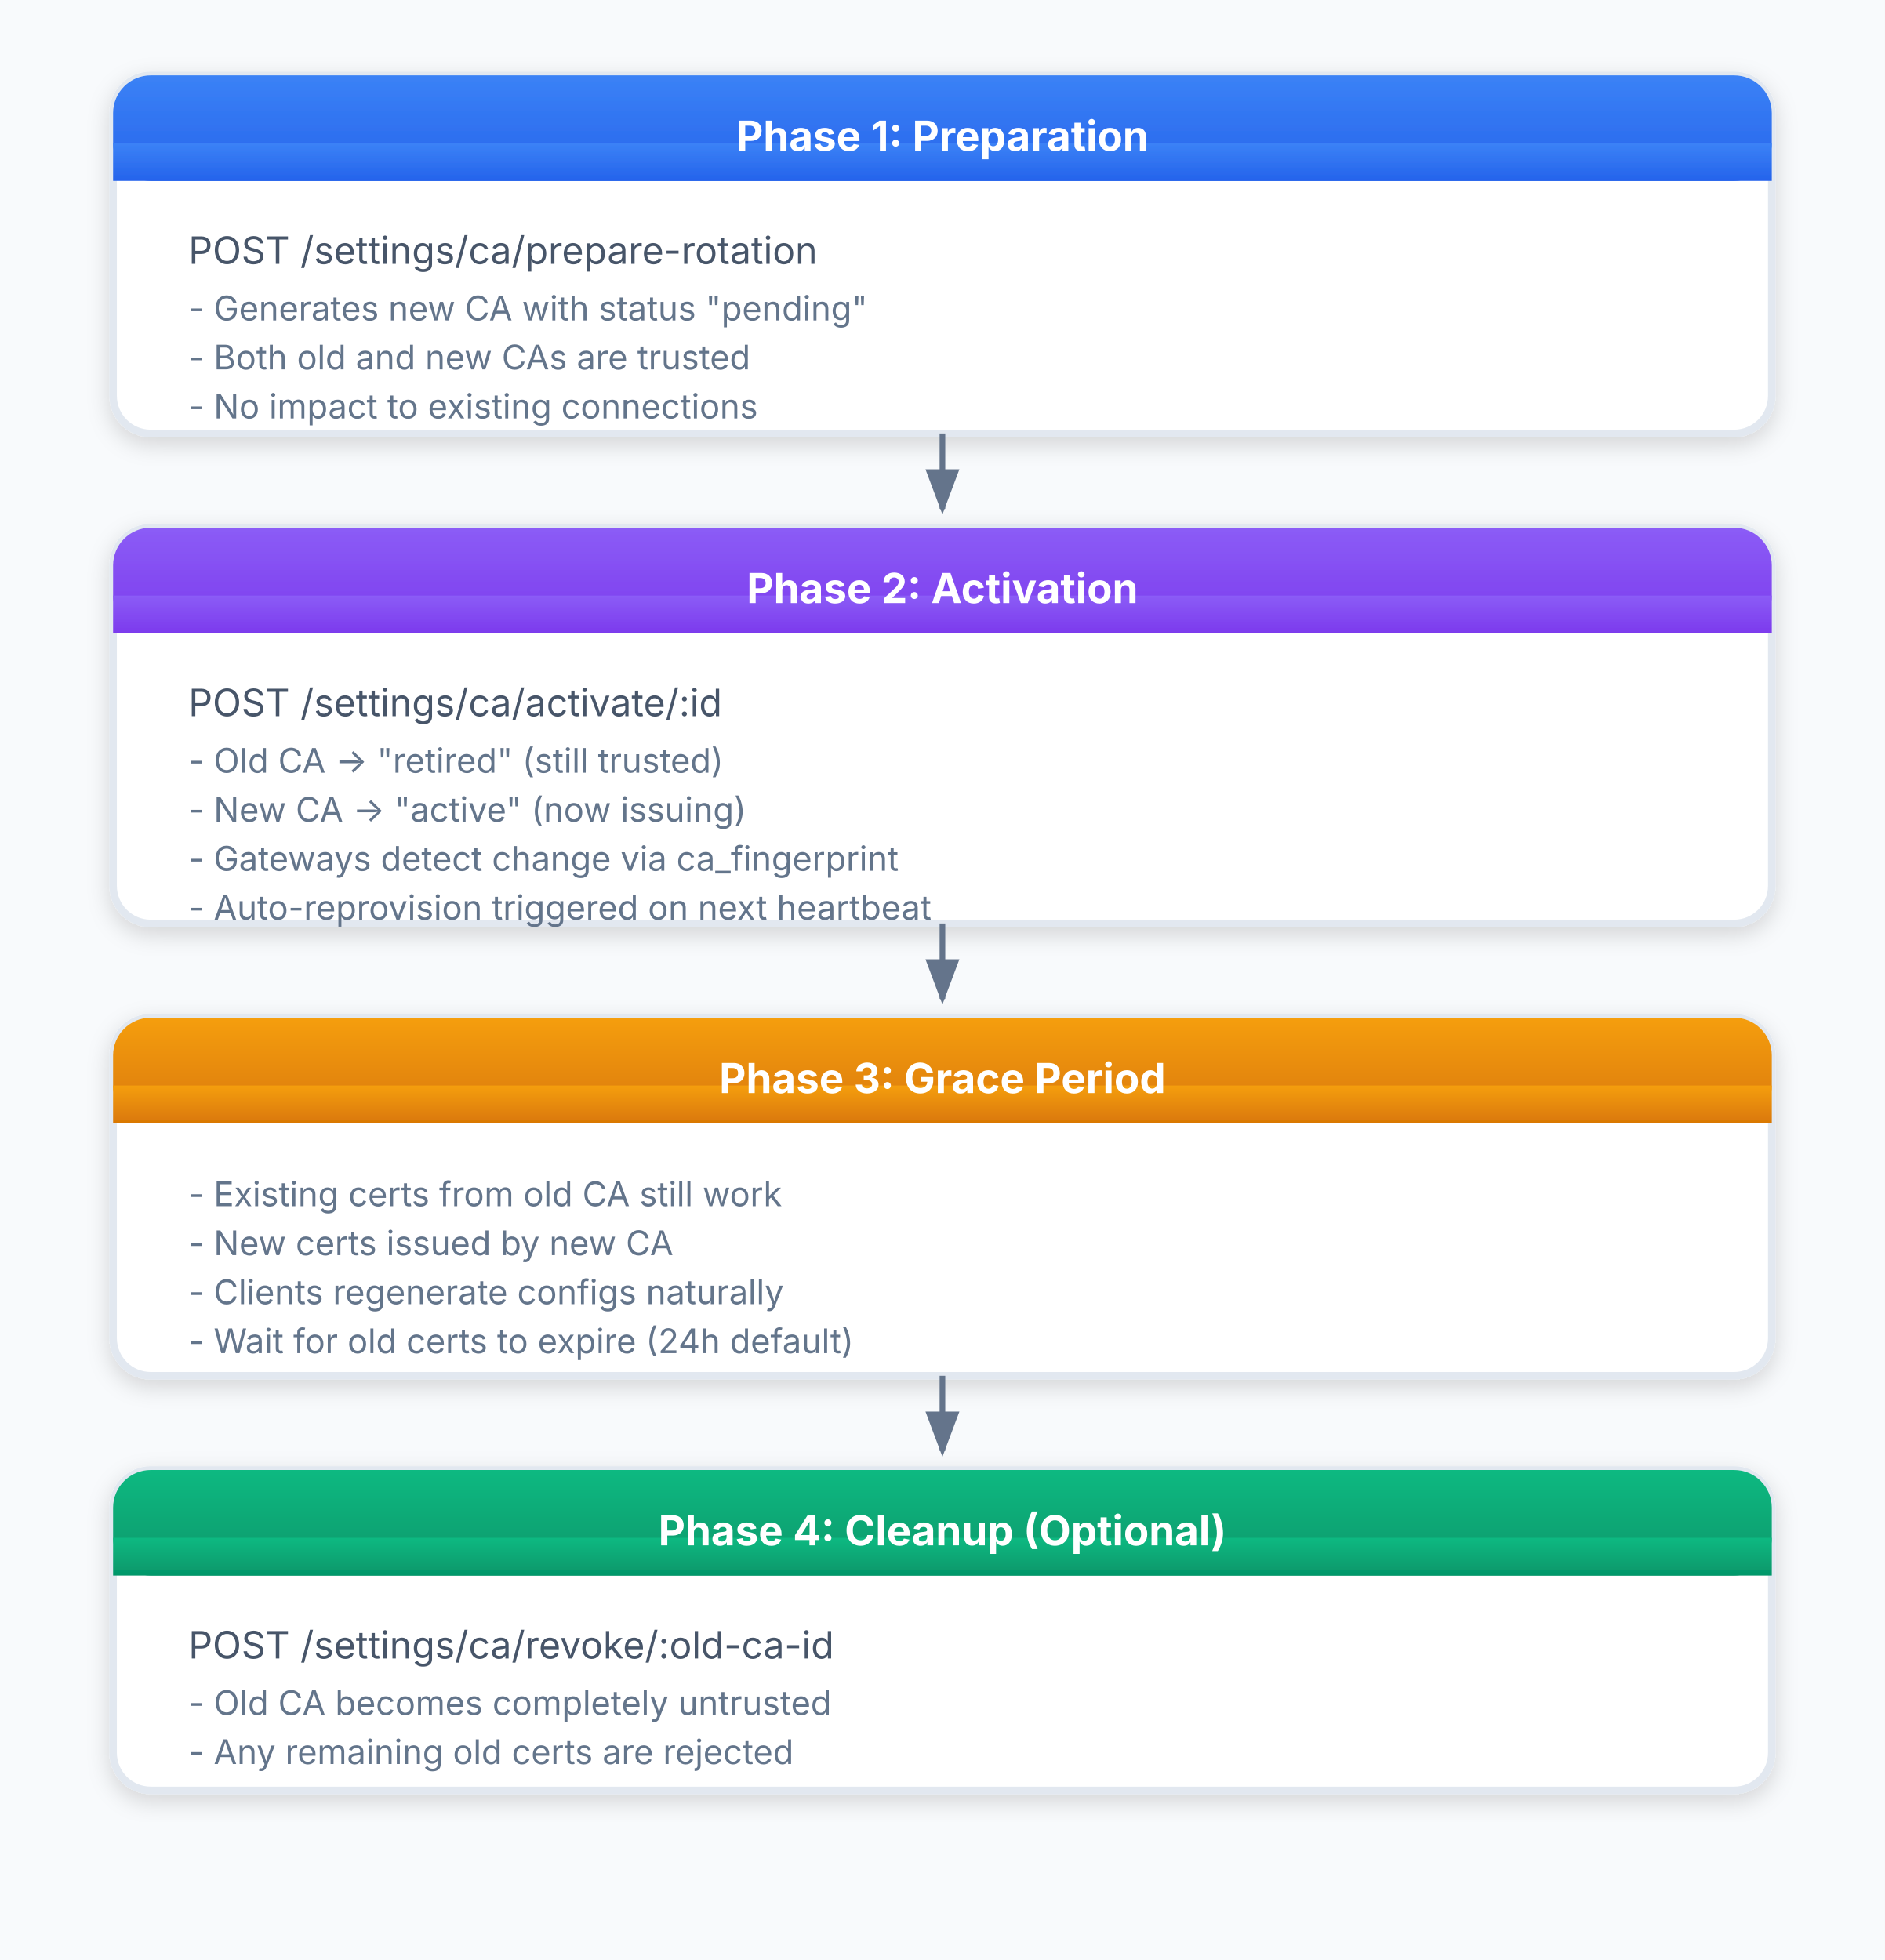
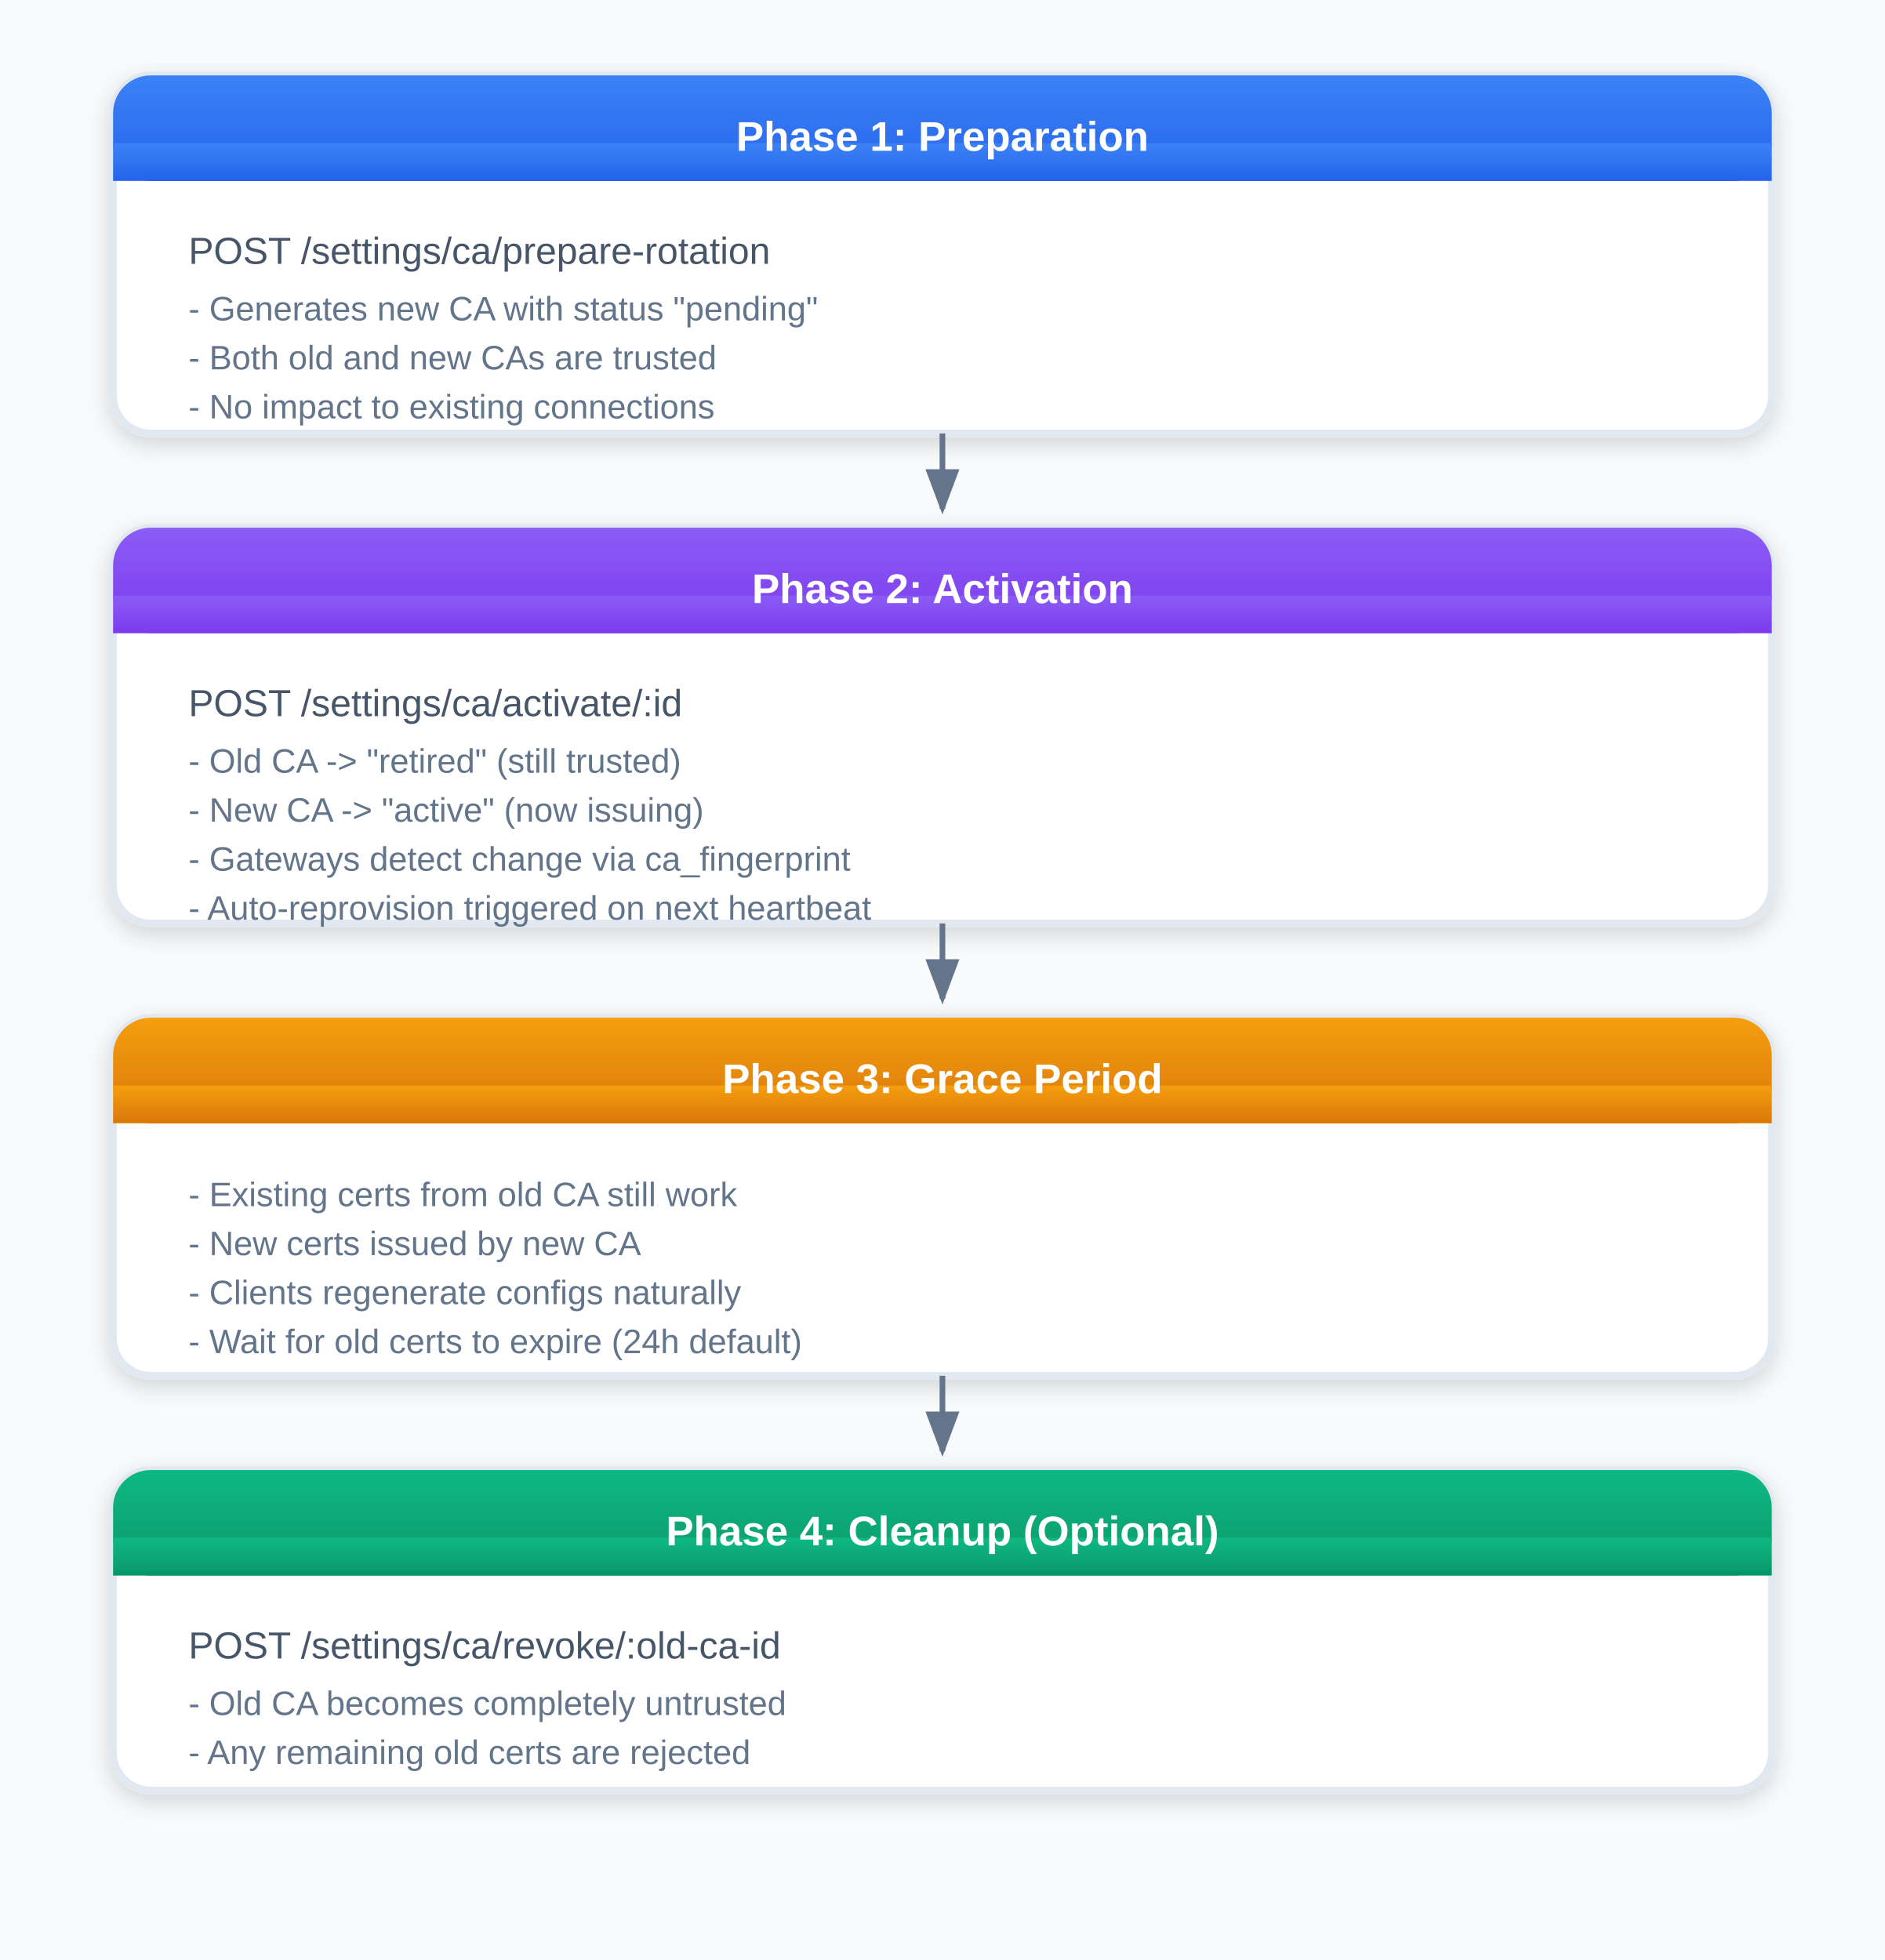
<svg xmlns="http://www.w3.org/2000/svg" viewBox="0 0 500 520">
  <defs>
    <linearGradient id="phase1Grad" x1="0%" y1="0%" x2="0%" y2="100%">
      <stop offset="0%" style="stop-color:#3b82f6;stop-opacity:1" />
      <stop offset="100%" style="stop-color:#2563eb;stop-opacity:1" />
    </linearGradient>
    <linearGradient id="phase2Grad" x1="0%" y1="0%" x2="0%" y2="100%">
      <stop offset="0%" style="stop-color:#8b5cf6;stop-opacity:1" />
      <stop offset="100%" style="stop-color:#7c3aed;stop-opacity:1" />
    </linearGradient>
    <linearGradient id="phase3Grad" x1="0%" y1="0%" x2="0%" y2="100%">
      <stop offset="0%" style="stop-color:#f59e0b;stop-opacity:1" />
      <stop offset="100%" style="stop-color:#d97706;stop-opacity:1" />
    </linearGradient>
    <linearGradient id="phase4Grad" x1="0%" y1="0%" x2="0%" y2="100%">
      <stop offset="0%" style="stop-color:#10b981;stop-opacity:1" />
      <stop offset="100%" style="stop-color:#059669;stop-opacity:1" />
    </linearGradient>
    <filter id="shadow" x="-10%" y="-10%" width="120%" height="120%">
      <feDropShadow dx="0" dy="2" stdDeviation="3" flood-opacity="0.15" />
    </filter>
    <marker id="arrow" markerWidth="8" markerHeight="8" refX="7" refY="3" orient="auto" markerUnits="strokeWidth">
      <path d="M0,0 L0,6 L8,3 z" fill="#64748b" />
    </marker>
  </defs>
  <rect width="500" height="520" fill="#f8fafc" />
  <g filter="url(#shadow)">
    <rect x="30" y="20" width="440" height="95" rx="10" fill="white" stroke="#e2e8f0" stroke-width="2" />
    <rect x="30" y="20" width="440" height="28" rx="10" fill="url(#phase1Grad)" />
    <rect x="30" y="38" width="440" height="10" fill="url(#phase1Grad)" />
-     <text x="250" y="40" text-anchor="middle" fill="white" font-family="system-ui, -apple-system, sans-serif" font-size="11" font-weight="700">Phase 1: Preparation</text>
-     <text x="50" y="70" fill="#475569" font-family="system-ui, -apple-system, sans-serif" font-size="10">POST /settings/ca/prepare-rotation</text>
-     <text x="50" y="85" fill="#64748b" font-family="system-ui, -apple-system, sans-serif" font-size="9">- Generates new CA with status "pending"</text>
-     <text x="50" y="98" fill="#64748b" font-family="system-ui, -apple-system, sans-serif" font-size="9">- Both old and new CAs are trusted</text>
-     <text x="50" y="111" fill="#64748b" font-family="system-ui, -apple-system, sans-serif" font-size="9">- No impact to existing connections</text>
+     <text x="250" y="40" text-anchor="middle" fill="white" font-family="Arial, Helvetica, sans-serif" font-size="11" font-weight="700">Phase 1: Preparation</text>
+     <text x="50" y="70" fill="#475569" font-family="Arial, Helvetica, sans-serif" font-size="10">POST /settings/ca/prepare-rotation</text>
+     <text x="50" y="85" fill="#64748b" font-family="Arial, Helvetica, sans-serif" font-size="9">- Generates new CA with status "pending"</text>
+     <text x="50" y="98" fill="#64748b" font-family="Arial, Helvetica, sans-serif" font-size="9">- Both old and new CAs are trusted</text>
+     <text x="50" y="111" fill="#64748b" font-family="Arial, Helvetica, sans-serif" font-size="9">- No impact to existing connections</text>
  </g>
  <line x1="250" y1="115" x2="250" y2="135" stroke="#64748b" stroke-width="1.5" marker-end="url(#arrow)" />
  <g filter="url(#shadow)">
    <rect x="30" y="140" width="440" height="105" rx="10" fill="white" stroke="#e2e8f0" stroke-width="2" />
    <rect x="30" y="140" width="440" height="28" rx="10" fill="url(#phase2Grad)" />
    <rect x="30" y="158" width="440" height="10" fill="url(#phase2Grad)" />
-     <text x="250" y="160" text-anchor="middle" fill="white" font-family="system-ui, -apple-system, sans-serif" font-size="11" font-weight="700">Phase 2: Activation</text>
-     <text x="50" y="190" fill="#475569" font-family="system-ui, -apple-system, sans-serif" font-size="10">POST /settings/ca/activate/:id</text>
-     <text x="50" y="205" fill="#64748b" font-family="system-ui, -apple-system, sans-serif" font-size="9">- Old CA -&gt; "retired" (still trusted)</text>
-     <text x="50" y="218" fill="#64748b" font-family="system-ui, -apple-system, sans-serif" font-size="9">- New CA -&gt; "active" (now issuing)</text>
-     <text x="50" y="231" fill="#64748b" font-family="system-ui, -apple-system, sans-serif" font-size="9">- Gateways detect change via ca_fingerprint</text>
-     <text x="50" y="244" fill="#64748b" font-family="system-ui, -apple-system, sans-serif" font-size="9">- Auto-reprovision triggered on next heartbeat</text>
+     <text x="250" y="160" text-anchor="middle" fill="white" font-family="Arial, Helvetica, sans-serif" font-size="11" font-weight="700">Phase 2: Activation</text>
+     <text x="50" y="190" fill="#475569" font-family="Arial, Helvetica, sans-serif" font-size="10">POST /settings/ca/activate/:id</text>
+     <text x="50" y="205" fill="#64748b" font-family="Arial, Helvetica, sans-serif" font-size="9">- Old CA -&gt; "retired" (still trusted)</text>
+     <text x="50" y="218" fill="#64748b" font-family="Arial, Helvetica, sans-serif" font-size="9">- New CA -&gt; "active" (now issuing)</text>
+     <text x="50" y="231" fill="#64748b" font-family="Arial, Helvetica, sans-serif" font-size="9">- Gateways detect change via ca_fingerprint</text>
+     <text x="50" y="244" fill="#64748b" font-family="Arial, Helvetica, sans-serif" font-size="9">- Auto-reprovision triggered on next heartbeat</text>
  </g>
  <line x1="250" y1="245" x2="250" y2="265" stroke="#64748b" stroke-width="1.5" marker-end="url(#arrow)" />
  <g filter="url(#shadow)">
    <rect x="30" y="270" width="440" height="95" rx="10" fill="white" stroke="#e2e8f0" stroke-width="2" />
    <rect x="30" y="270" width="440" height="28" rx="10" fill="url(#phase3Grad)" />
    <rect x="30" y="288" width="440" height="10" fill="url(#phase3Grad)" />
-     <text x="250" y="290" text-anchor="middle" fill="white" font-family="system-ui, -apple-system, sans-serif" font-size="11" font-weight="700">Phase 3: Grace Period</text>
-     <text x="50" y="320" fill="#64748b" font-family="system-ui, -apple-system, sans-serif" font-size="9">- Existing certs from old CA still work</text>
-     <text x="50" y="333" fill="#64748b" font-family="system-ui, -apple-system, sans-serif" font-size="9">- New certs issued by new CA</text>
-     <text x="50" y="346" fill="#64748b" font-family="system-ui, -apple-system, sans-serif" font-size="9">- Clients regenerate configs naturally</text>
-     <text x="50" y="359" fill="#64748b" font-family="system-ui, -apple-system, sans-serif" font-size="9">- Wait for old certs to expire (24h default)</text>
+     <text x="250" y="290" text-anchor="middle" fill="white" font-family="Arial, Helvetica, sans-serif" font-size="11" font-weight="700">Phase 3: Grace Period</text>
+     <text x="50" y="320" fill="#64748b" font-family="Arial, Helvetica, sans-serif" font-size="9">- Existing certs from old CA still work</text>
+     <text x="50" y="333" fill="#64748b" font-family="Arial, Helvetica, sans-serif" font-size="9">- New certs issued by new CA</text>
+     <text x="50" y="346" fill="#64748b" font-family="Arial, Helvetica, sans-serif" font-size="9">- Clients regenerate configs naturally</text>
+     <text x="50" y="359" fill="#64748b" font-family="Arial, Helvetica, sans-serif" font-size="9">- Wait for old certs to expire (24h default)</text>
  </g>
  <line x1="250" y1="365" x2="250" y2="385" stroke="#64748b" stroke-width="1.5" marker-end="url(#arrow)" />
  <g filter="url(#shadow)">
    <rect x="30" y="390" width="440" height="85" rx="10" fill="white" stroke="#e2e8f0" stroke-width="2" />
    <rect x="30" y="390" width="440" height="28" rx="10" fill="url(#phase4Grad)" />
    <rect x="30" y="408" width="440" height="10" fill="url(#phase4Grad)" />
-     <text x="250" y="410" text-anchor="middle" fill="white" font-family="system-ui, -apple-system, sans-serif" font-size="11" font-weight="700">Phase 4: Cleanup (Optional)</text>
-     <text x="50" y="440" fill="#475569" font-family="system-ui, -apple-system, sans-serif" font-size="10">POST /settings/ca/revoke/:old-ca-id</text>
-     <text x="50" y="455" fill="#64748b" font-family="system-ui, -apple-system, sans-serif" font-size="9">- Old CA becomes completely untrusted</text>
-     <text x="50" y="468" fill="#64748b" font-family="system-ui, -apple-system, sans-serif" font-size="9">- Any remaining old certs are rejected</text>
+     <text x="250" y="410" text-anchor="middle" fill="white" font-family="Arial, Helvetica, sans-serif" font-size="11" font-weight="700">Phase 4: Cleanup (Optional)</text>
+     <text x="50" y="440" fill="#475569" font-family="Arial, Helvetica, sans-serif" font-size="10">POST /settings/ca/revoke/:old-ca-id</text>
+     <text x="50" y="455" fill="#64748b" font-family="Arial, Helvetica, sans-serif" font-size="9">- Old CA becomes completely untrusted</text>
+     <text x="50" y="468" fill="#64748b" font-family="Arial, Helvetica, sans-serif" font-size="9">- Any remaining old certs are rejected</text>
  </g>
</svg>
